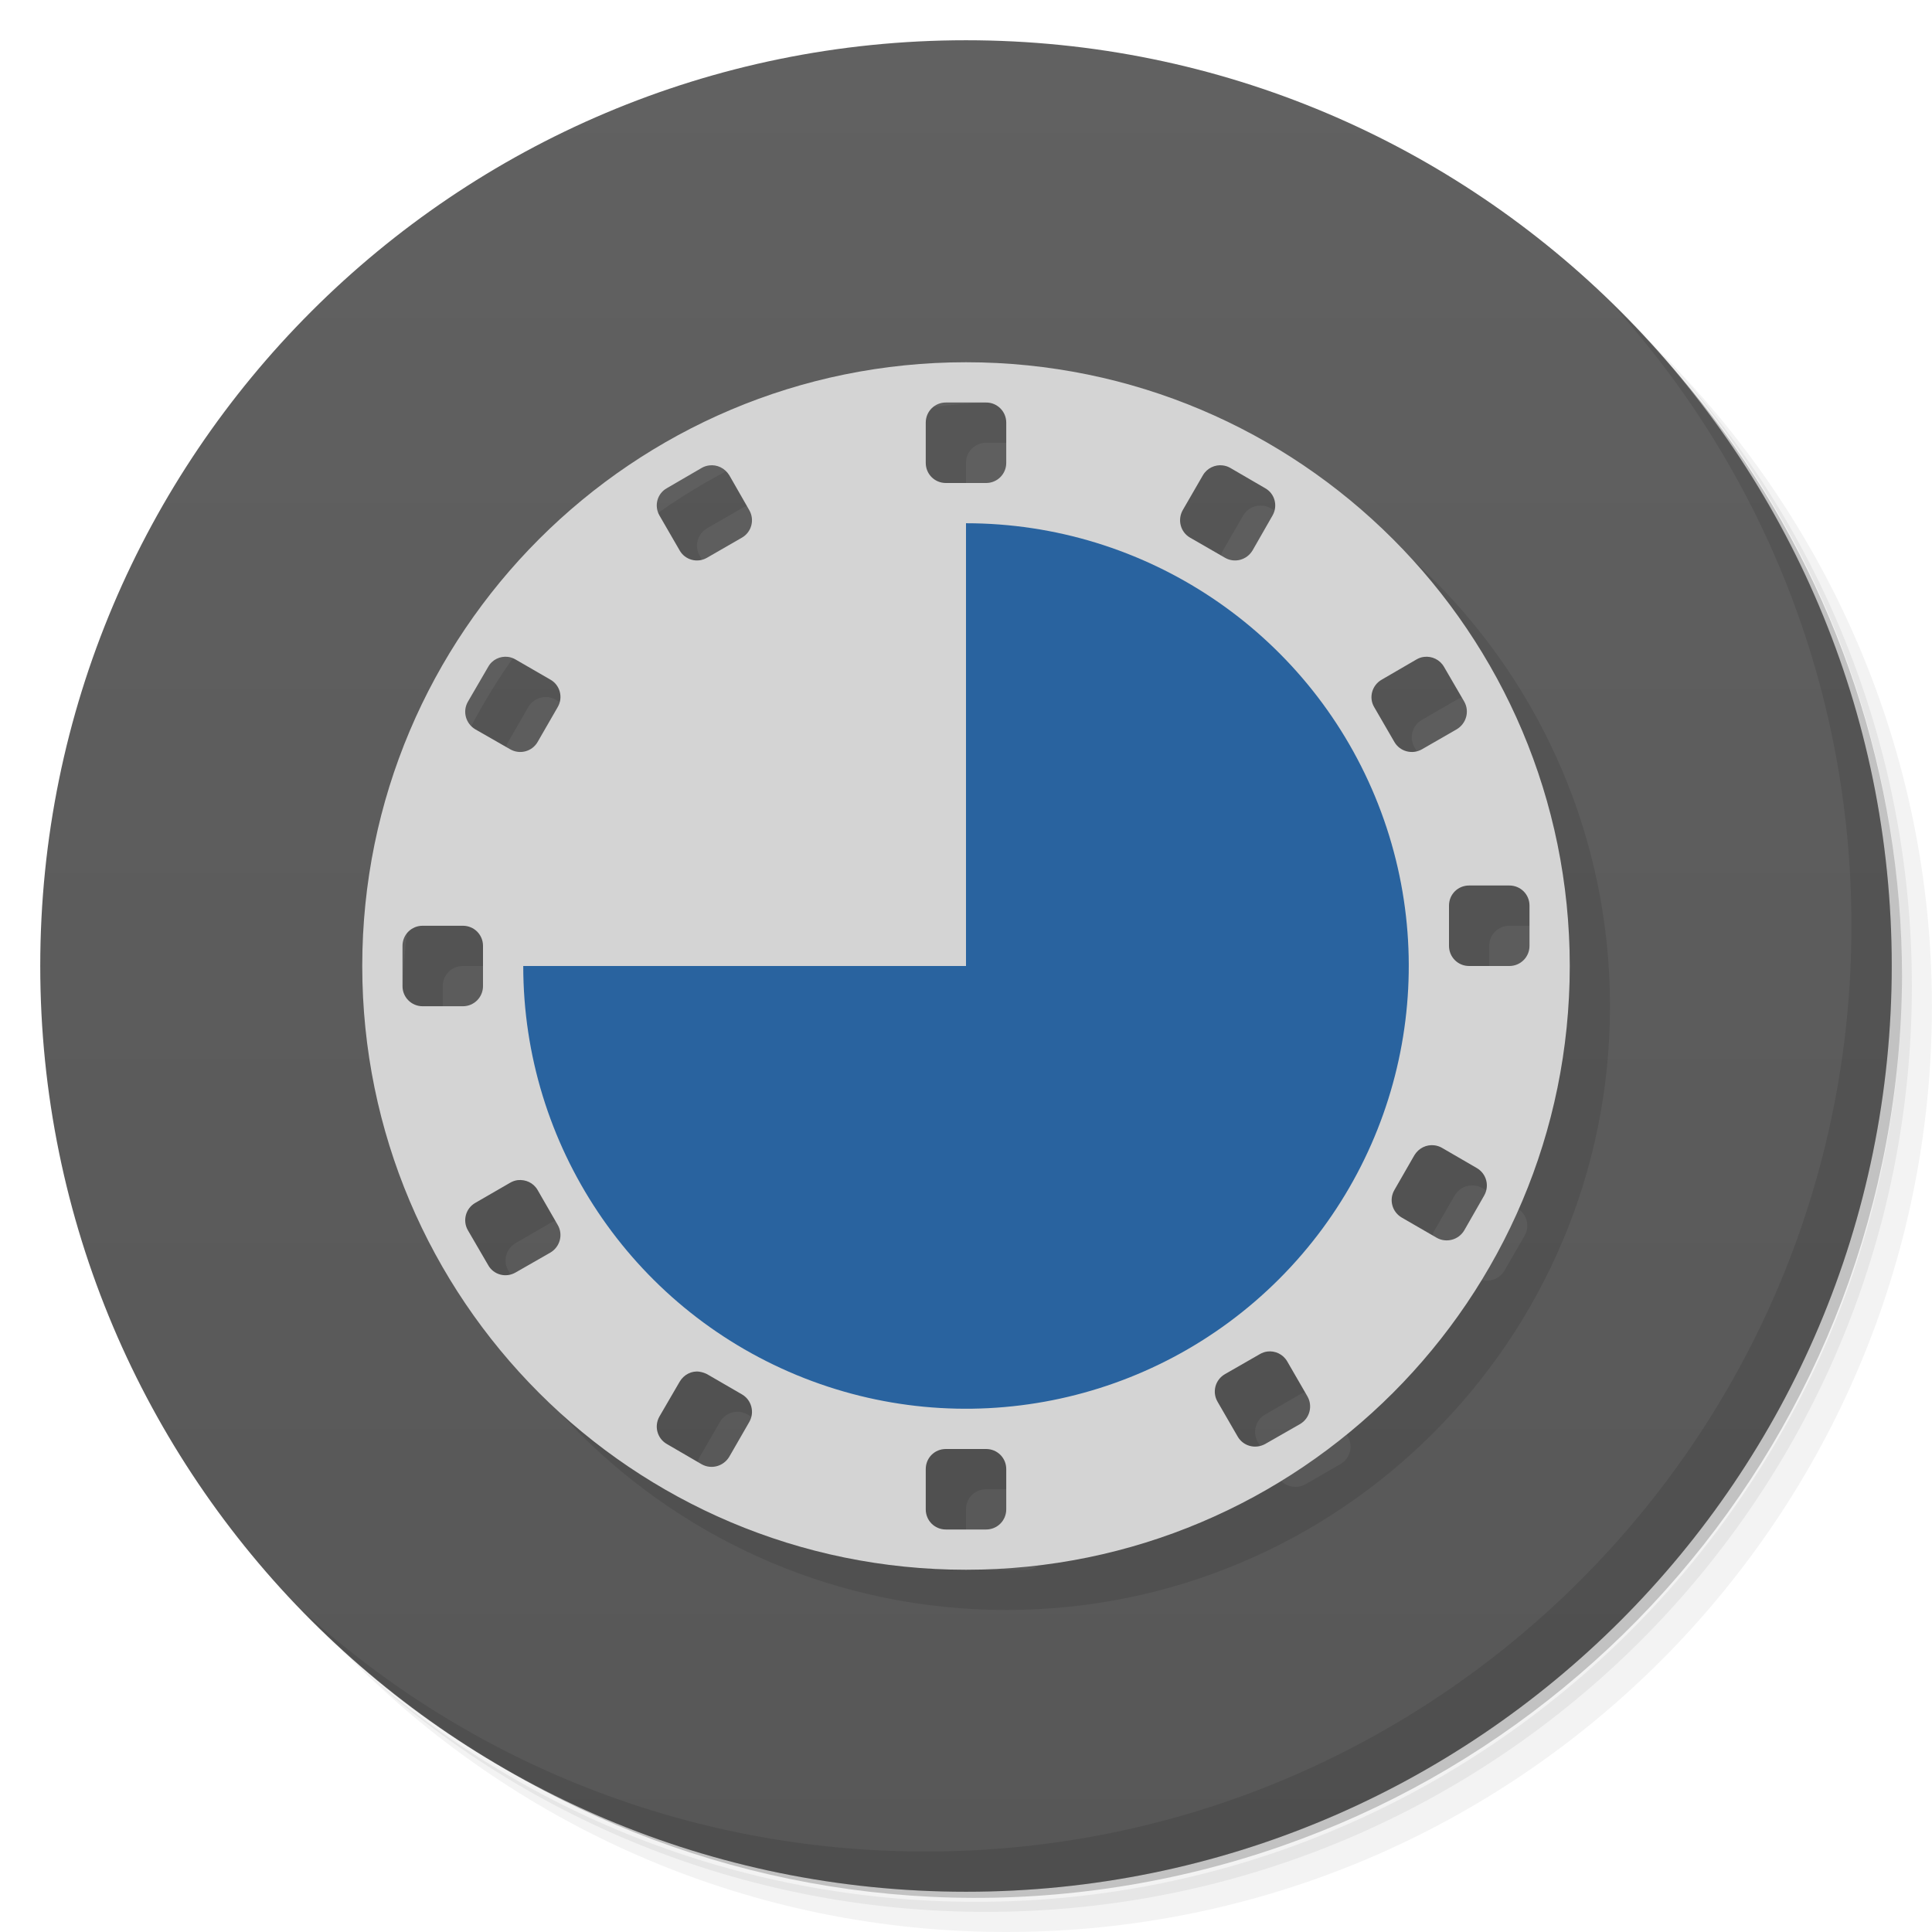
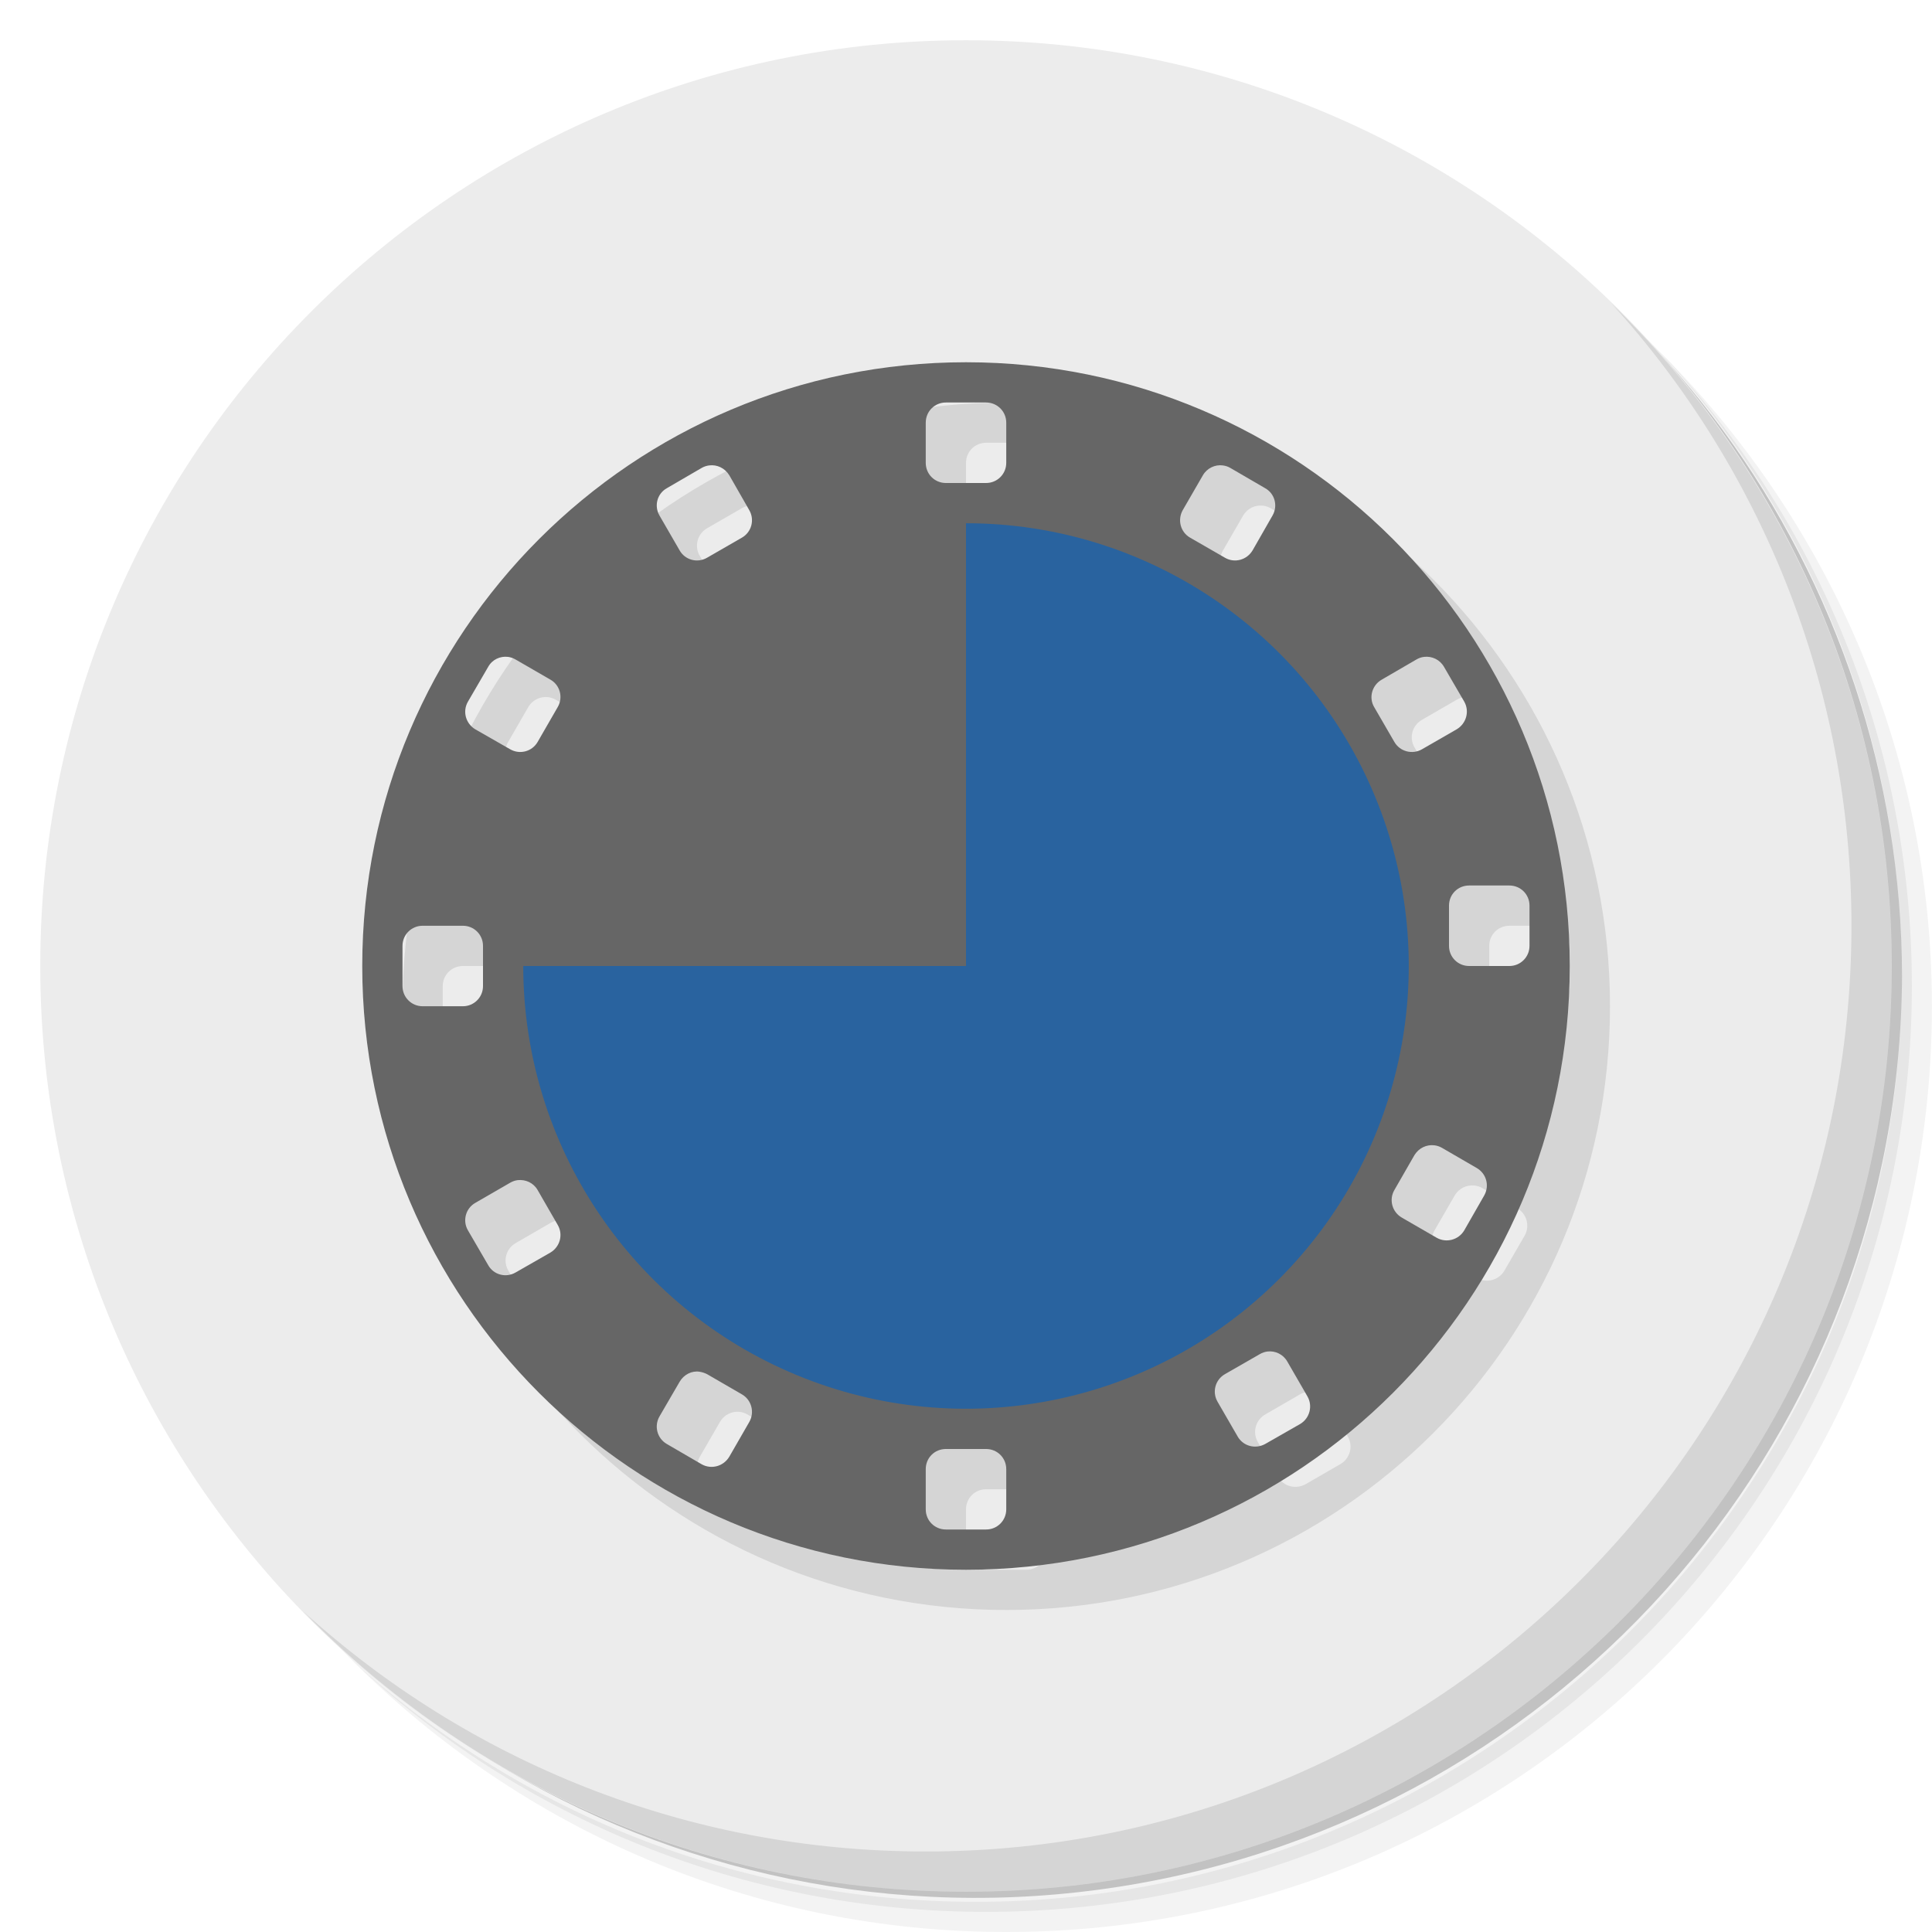
- <svg xmlns="http://www.w3.org/2000/svg" viewBox="0 0 48 48">
-   <defs>
+ <svg xmlns="http://www.w3.org/2000/svg" viewBox="0 0 48 48" id="svg2" version="1.1">
+   <defs id="defs4">
    <linearGradient id="linearGradient3764" x1="1" x2="47" gradientUnits="userSpaceOnUse" gradientTransform="matrix(0,-1,1,0,-1.5e-6,48)">
-       <stop style="stop-color:#575757;stop-opacity:1" />
-       <stop offset="1" style="stop-color:#616161;stop-opacity:1" />
+       <stop style="stop-color:#575757;stop-opacity:1" id="stop7" />
+       <stop offset="1" style="stop-color:#616161;stop-opacity:1" id="stop9" />
    </linearGradient>
  </defs>
-   <g>
-     <path d="m 36.31 5 c 5.859 4.062 9.688 10.831 9.688 18.5 c 0 12.426 -10.07 22.5 -22.5 22.5 c -7.669 0 -14.438 -3.828 -18.5 -9.688 c 1.037 1.822 2.306 3.499 3.781 4.969 c 4.085 3.712 9.514 5.969 15.469 5.969 c 12.703 0 23 -10.298 23 -23 c 0 -5.954 -2.256 -11.384 -5.969 -15.469 c -1.469 -1.475 -3.147 -2.744 -4.969 -3.781 z m 4.969 3.781 c 3.854 4.113 6.219 9.637 6.219 15.719 c 0 12.703 -10.297 23 -23 23 c -6.081 0 -11.606 -2.364 -15.719 -6.219 c 4.16 4.144 9.883 6.719 16.219 6.719 c 12.703 0 23 -10.298 23 -23 c 0 -6.335 -2.575 -12.06 -6.719 -16.219 z" style="opacity:0.05" />
-     <path d="m 41.28 8.781 c 3.712 4.085 5.969 9.514 5.969 15.469 c 0 12.703 -10.297 23 -23 23 c -5.954 0 -11.384 -2.256 -15.469 -5.969 c 4.113 3.854 9.637 6.219 15.719 6.219 c 12.703 0 23 -10.298 23 -23 c 0 -6.081 -2.364 -11.606 -6.219 -15.719 z" style="opacity:0.1" />
-     <path d="m 31.25 2.375 c 8.615 3.154 14.75 11.417 14.75 21.13 c 0 12.426 -10.07 22.5 -22.5 22.5 c -9.708 0 -17.971 -6.135 -21.12 -14.75 a 23 23 0 0 0 44.875 -7 a 23 23 0 0 0 -16 -21.875 z" style="opacity:0.2" />
+   <g id="g11">
+     <path d="m 36.31 5 c 5.859 4.062 9.688 10.831 9.688 18.5 c 0 12.426 -10.07 22.5 -22.5 22.5 c -7.669 0 -14.438 -3.828 -18.5 -9.688 c 1.037 1.822 2.306 3.499 3.781 4.969 c 4.085 3.712 9.514 5.969 15.469 5.969 c 12.703 0 23 -10.298 23 -23 c 0 -5.954 -2.256 -11.384 -5.969 -15.469 c -1.469 -1.475 -3.147 -2.744 -4.969 -3.781 z m 4.969 3.781 c 3.854 4.113 6.219 9.637 6.219 15.719 c 0 12.703 -10.297 23 -23 23 c -6.081 0 -11.606 -2.364 -15.719 -6.219 c 4.16 4.144 9.883 6.719 16.219 6.719 c 12.703 0 23 -10.298 23 -23 c 0 -6.335 -2.575 -12.06 -6.719 -16.219 z" style="opacity:0.05" id="path13" />
+     <path d="m 41.28 8.781 c 3.712 4.085 5.969 9.514 5.969 15.469 c 0 12.703 -10.297 23 -23 23 c -5.954 0 -11.384 -2.256 -15.469 -5.969 c 4.113 3.854 9.637 6.219 15.719 6.219 c 12.703 0 23 -10.298 23 -23 c 0 -6.081 -2.364 -11.606 -6.219 -15.719 z" style="opacity:0.1" id="path15" />
+     <path d="m 31.25 2.375 c 8.615 3.154 14.75 11.417 14.75 21.13 c 0 12.426 -10.07 22.5 -22.5 22.5 c -9.708 0 -17.971 -6.135 -21.12 -14.75 a 23 23 0 0 0 44.875 -7 a 23 23 0 0 0 -16 -21.875 z" style="opacity:0.2" id="path17" />
  </g>
-   <g>
-     <path d="m 24 1 c 12.703 0 23 10.297 23 23 c 0 12.703 -10.297 23 -23 23 -12.703 0 -23 -10.297 -23 -23 0 -12.703 10.297 -23 23 -23 z" style="fill:url(#linearGradient3764);fill-opacity:1" />
+   <g id="g19">
+     <path d="m 24 1 c 12.703 0 23 10.297 23 23 c 0 12.703 -10.297 23 -23 23 -12.703 0 -23 -10.297 -23 -23 0 -12.703 10.297 -23 23 -23 z" style="fill:#ececec;fill-opacity:1" id="path21" />
  </g>
-   <g>
-     <path d="m 40.03 7.531 c 3.712 4.084 5.969 9.514 5.969 15.469 0 12.703 -10.297 23 -23 23 c -5.954 0 -11.384 -2.256 -15.469 -5.969 4.178 4.291 10.01 6.969 16.469 6.969 c 12.703 0 23 -10.298 23 -23 0 -6.462 -2.677 -12.291 -6.969 -16.469 z" style="opacity:0.1" />
+   <g id="g23">
+     <path d="m 40.03 7.531 c 3.712 4.084 5.969 9.514 5.969 15.469 0 12.703 -10.297 23 -23 23 c -5.954 0 -11.384 -2.256 -15.469 -5.969 4.178 4.291 10.01 6.969 16.469 6.969 c 12.703 0 23 -10.298 23 -23 0 -6.462 -2.677 -12.291 -6.969 -16.469 z" style="opacity:0.1" id="path25" />
  </g>
-   <path d="M 25 10 A 15 15 0 0 0 10 25 15 15 0 0 0 25 40 15 15 0 0 0 40 25 15 15 0 0 0 25 10 m -0.5 1 1 0 c 0.277 0 0.5 0.223 0.5 0.5 l 0 1 c 0 0.277 -0.223 0.5 -0.5 0.5 l -1 0 C 24.22 13 24 12.777 24 12.5 l 0 -1 C 24 11.223 24.22 11 24.5 11 m -5.879 1.563 c 0.193 -0.024 0.39 0.066 0.494 0.246 l 0.5 0.865 c 0.139 0.24 0.058 0.545 -0.182 0.684 l -0.867 0.5 c -0.24 0.139 -0.543 0.056 -0.682 -0.184 l -0.5 -0.865 c -0.139 -0.24 -0.058 -0.545 0.182 -0.684 l 0.867 -0.5 c 0.06 -0.035 0.123 -0.054 0.188 -0.063 z m 12.758 0 c 0.064 0.008 0.128 0.028 0.188 0.063 l 0.867 0.5 c 0.24 0.139 0.32 0.444 0.182 0.684 l -0.5 0.865 c -0.139 0.24 -0.442 0.322 -0.682 0.184 l -0.867 -0.5 c -0.24 -0.139 -0.32 -0.444 -0.182 -0.684 l 0.5 -0.865 c 0.104 -0.18 0.301 -0.27 0.494 -0.246 z m -17.758 4.758 c 0.064 0.008 0.128 0.03 0.188 0.064 l 0.865 0.5 c 0.24 0.139 0.322 0.442 0.184 0.682 l -0.5 0.867 c -0.139 0.24 -0.444 0.32 -0.684 0.182 l -0.865 -0.5 C 12.569 18.977 12.487 18.673 12.625 18.434 l 0.5 -0.867 c 0.104 -0.18 0.303 -0.27 0.496 -0.246 z m 22.758 0 c 0.193 -0.024 0.392 0.066 0.496 0.246 l 0.5 0.867 c 0.139 0.24 0.056 0.543 -0.184 0.682 l -0.865 0.5 c -0.24 0.139 -0.545 0.058 -0.684 -0.182 l -0.5 -0.867 c -0.139 -0.24 -0.056 -0.543 0.184 -0.682 l 0.865 -0.5 c 0.06 -0.035 0.123 -0.056 0.188 -0.064 z M 37.5 23 l 1 0 c 0.277 0 0.5 0.223 0.5 0.5 l 0 1 c 0 0.277 -0.223 0.5 -0.5 0.5 l -1 0 C 37.22 25 37 24.777 37 24.5 l 0 -1 C 37 23.22 37.22 23 37.5 23 m -26 1 1 0 c 0.277 0 0.5 0.223 0.5 0.5 l 0 1 c 0 0.277 -0.223 0.5 -0.5 0.5 l -1 0 C 11.223 26 11 25.777 11 25.5 l 0 -1 C 11 24.22 11.223 24 11.5 24 m 25.14 5.455 c 0.064 0.008 0.129 0.028 0.189 0.063 l 0.865 0.5 c 0.24 0.139 0.322 0.444 0.184 0.684 l -0.5 0.865 C 37.24 31.806 36.931 31.889 36.691 31.75 l -0.865 -0.5 c -0.24 -0.139 -0.322 -0.444 -0.184 -0.684 l 0.5 -0.865 c 0.104 -0.18 0.301 -0.27 0.494 -0.246 z m -22.773 0.865 c 0.193 -0.024 0.39 0.066 0.494 0.246 l 0.5 0.867 c 0.139 0.24 0.056 0.543 -0.184 0.682 l -0.865 0.5 c -0.24 0.139 -0.545 0.058 -0.684 -0.182 l -0.5 -0.867 c -0.139 -0.24 -0.056 -0.543 0.184 -0.682 l 0.865 -0.5 c 0.06 -0.035 0.125 -0.056 0.189 -0.064 z m 18.625 4.258 c 0.193 -0.024 0.39 0.068 0.494 0.248 l 0.5 0.865 c 0.139 0.24 0.056 0.545 -0.184 0.684 l -0.865 0.5 C 32.19 37.01 31.889 36.931 31.75 36.691 l -0.5 -0.865 c -0.139 -0.24 -0.056 -0.545 0.184 -0.684 l 0.865 -0.5 c 0.06 -0.035 0.125 -0.056 0.189 -0.064 z m -14.11 0.5 c 0.064 0.008 0.128 0.03 0.188 0.064 l 0.867 0.5 c 0.24 0.139 0.32 0.444 0.182 0.684 l -0.5 0.865 c -0.139 0.24 -0.442 0.322 -0.682 0.184 l -0.867 -0.5 c -0.24 -0.139 -0.32 -0.444 -0.182 -0.684 l 0.5 -0.865 c 0.104 -0.18 0.301 -0.272 0.494 -0.248 z M 24.5 37 l 1 0 c 0.277 0 0.5 0.223 0.5 0.5 l 0 1 c 0 0.277 -0.223 0.5 -0.5 0.5 l -1 0 C 24.22 39 24 38.777 24 38.5 l 0 -1 C 24 37.22 24.22 37 24.5 37" style="fill:#000;opacity:0.1;fill-opacity:1;stroke:none" />
-   <path d="M 24 9 A 15 15 0 0 0 9 24 A 15 15 0 0 0 24 39 A 15 15 0 0 0 39 24 A 15 15 0 0 0 24 9 z M 23.5 10 L 24.5 10 C 24.777 10 25 10.223 25 10.5 L 25 11.5 C 25 11.777 24.777 12 24.5 12 L 23.5 12 C 23.22 12 23 11.777 23 11.5 L 23 10.5 C 23 10.223 23.22 10 23.5 10 z M 17.621 11.563 C 17.814 11.538 18.01 11.629 18.12 11.809 L 18.615 12.674 C 18.754 12.914 18.673 13.219 18.434 13.357 L 17.566 13.857 C 17.327 13.996 17.02 13.914 16.885 13.674 L 16.385 12.809 C 16.246 12.569 16.327 12.264 16.566 12.13 L 17.434 11.625 C 17.494 11.59 17.557 11.571 17.621 11.563 z M 30.379 11.563 C 30.443 11.571 30.506 11.59 30.566 11.625 L 31.434 12.13 C 31.673 12.264 31.754 12.569 31.615 12.809 L 31.12 13.674 C 30.977 13.914 30.673 13.996 30.434 13.857 L 29.566 13.357 C 29.327 13.219 29.25 12.914 29.385 12.674 L 29.885 11.809 C 29.989 11.629 30.19 11.538 30.379 11.563 z M 12.621 16.32 C 12.686 16.328 12.749 16.35 12.809 16.385 L 13.674 16.885 C 13.914 17.02 13.996 17.327 13.857 17.566 L 13.357 18.434 C 13.219 18.673 12.914 18.754 12.674 18.615 L 11.809 18.12 C 11.569 17.977 11.487 17.673 11.625 17.434 L 12.13 16.566 C 12.229 16.386 12.428 16.296 12.621 16.32 z M 35.38 16.32 C 35.572 16.296 35.771 16.386 35.875 16.566 L 36.38 17.434 C 36.514 17.673 36.431 17.977 36.19 18.12 L 35.33 18.615 C 35.09 18.754 34.781 18.673 34.643 18.434 L 34.14 17.566 C 34 17.327 34.09 17.02 34.33 16.885 L 35.19 16.385 C 35.25 16.35 35.31 16.328 35.38 16.32 z M 36.5 22 L 37.5 22 C 37.777 22 38 22.22 38 22.5 L 38 23.5 C 38 23.777 37.777 24 37.5 24 L 36.5 24 C 36.22 24 36 23.777 36 23.5 L 36 22.5 C 36 22.22 36.22 22 36.5 22 z M 10.5 23 L 11.5 23 C 11.777 23 12 23.22 12 23.5 L 12 24.5 C 12 24.777 11.777 25 11.5 25 L 10.5 25 C 10.223 25 10 24.777 10 24.5 L 10 23.5 C 10 23.22 10.223 23 10.5 23 z M 35.637 28.455 C 35.701 28.463 35.766 28.483 35.826 28.518 L 36.691 29.02 C 36.931 29.16 37.01 29.461 36.875 29.701 L 36.38 30.566 C 36.24 30.806 35.931 30.889 35.691 30.75 L 34.826 30.25 C 34.586 30.11 34.504 29.806 34.643 29.566 L 35.14 28.701 C 35.25 28.521 35.443 28.431 35.637 28.455 z M 12.863 29.32 C 13.06 29.3 13.254 29.386 13.357 29.566 L 13.857 30.434 C 13.996 30.673 13.914 30.977 13.674 31.12 L 12.809 31.615 C 12.569 31.754 12.264 31.673 12.13 31.434 L 11.625 30.566 C 11.487 30.33 11.569 30.02 11.809 29.885 L 12.674 29.385 C 12.734 29.35 12.799 29.328 12.863 29.32 z M 31.488 33.578 C 31.682 33.554 31.879 33.646 31.982 33.826 L 32.482 34.691 C 32.621 34.931 32.539 35.24 32.3 35.38 L 31.434 35.875 C 31.19 36.01 30.889 35.931 30.75 35.691 L 30.25 34.826 C 30.11 34.586 30.19 34.28 30.434 34.14 L 31.3 33.643 C 31.359 33.608 31.424 33.586 31.488 33.578 z M 17.379 34.08 C 17.443 34.09 17.506 34.11 17.566 34.14 L 18.434 34.643 C 18.673 34.781 18.754 35.09 18.615 35.33 L 18.12 36.19 C 17.977 36.431 17.673 36.514 17.434 36.38 L 16.566 35.875 C 16.327 35.737 16.246 35.431 16.385 35.19 L 16.885 34.33 C 16.989 34.15 17.19 34.05 17.379 34.08 z M 23.5 36 L 24.5 36 C 24.777 36 25 36.22 25 36.5 L 25 37.5 C 25 37.777 24.777 38 24.5 38 L 23.5 38 C 23.22 38 23 37.777 23 37.5 L 23 36.5 C 23 36.22 23.22 36 23.5 36 z" style="fill:#d4d4d4;opacity:1;fill-opacity:1;stroke:none" />
-   <path d="m 24 13 a 11 11 0 0 1 10.163 6.79 11 11 0 0 1 -2.385 11.988 11 11 0 0 1 -11.988 2.384 A 11 11 0 0 1 13 24 L 24 24" style="fill:#29639f;opacity:1;fill-opacity:1;stroke:none" />
+   <path d="M 25 10 A 15 15 0 0 0 10 25 15 15 0 0 0 25 40 15 15 0 0 0 40 25 15 15 0 0 0 25 10 m -0.5 1 1 0 c 0.277 0 0.5 0.223 0.5 0.5 l 0 1 c 0 0.277 -0.223 0.5 -0.5 0.5 l -1 0 C 24.22 13 24 12.777 24 12.5 l 0 -1 C 24 11.223 24.22 11 24.5 11 m -5.879 1.563 c 0.193 -0.024 0.39 0.066 0.494 0.246 l 0.5 0.865 c 0.139 0.24 0.058 0.545 -0.182 0.684 l -0.867 0.5 c -0.24 0.139 -0.543 0.056 -0.682 -0.184 l -0.5 -0.865 c -0.139 -0.24 -0.058 -0.545 0.182 -0.684 l 0.867 -0.5 c 0.06 -0.035 0.123 -0.054 0.188 -0.063 z m 12.758 0 c 0.064 0.008 0.128 0.028 0.188 0.063 l 0.867 0.5 c 0.24 0.139 0.32 0.444 0.182 0.684 l -0.5 0.865 c -0.139 0.24 -0.442 0.322 -0.682 0.184 l -0.867 -0.5 c -0.24 -0.139 -0.32 -0.444 -0.182 -0.684 l 0.5 -0.865 c 0.104 -0.18 0.301 -0.27 0.494 -0.246 z m -17.758 4.758 c 0.064 0.008 0.128 0.03 0.188 0.064 l 0.865 0.5 c 0.24 0.139 0.322 0.442 0.184 0.682 l -0.5 0.867 c -0.139 0.24 -0.444 0.32 -0.684 0.182 l -0.865 -0.5 C 12.569 18.977 12.487 18.673 12.625 18.434 l 0.5 -0.867 c 0.104 -0.18 0.303 -0.27 0.496 -0.246 z m 22.758 0 c 0.193 -0.024 0.392 0.066 0.496 0.246 l 0.5 0.867 c 0.139 0.24 0.056 0.543 -0.184 0.682 l -0.865 0.5 c -0.24 0.139 -0.545 0.058 -0.684 -0.182 l -0.5 -0.867 c -0.139 -0.24 -0.056 -0.543 0.184 -0.682 l 0.865 -0.5 c 0.06 -0.035 0.123 -0.056 0.188 -0.064 z M 37.5 23 l 1 0 c 0.277 0 0.5 0.223 0.5 0.5 l 0 1 c 0 0.277 -0.223 0.5 -0.5 0.5 l -1 0 C 37.22 25 37 24.777 37 24.5 l 0 -1 C 37 23.22 37.22 23 37.5 23 m -26 1 1 0 c 0.277 0 0.5 0.223 0.5 0.5 l 0 1 c 0 0.277 -0.223 0.5 -0.5 0.5 l -1 0 C 11.223 26 11 25.777 11 25.5 l 0 -1 C 11 24.22 11.223 24 11.5 24 m 25.14 5.455 c 0.064 0.008 0.129 0.028 0.189 0.063 l 0.865 0.5 c 0.24 0.139 0.322 0.444 0.184 0.684 l -0.5 0.865 C 37.24 31.806 36.931 31.889 36.691 31.75 l -0.865 -0.5 c -0.24 -0.139 -0.322 -0.444 -0.184 -0.684 l 0.5 -0.865 c 0.104 -0.18 0.301 -0.27 0.494 -0.246 z m -22.773 0.865 c 0.193 -0.024 0.39 0.066 0.494 0.246 l 0.5 0.867 c 0.139 0.24 0.056 0.543 -0.184 0.682 l -0.865 0.5 c -0.24 0.139 -0.545 0.058 -0.684 -0.182 l -0.5 -0.867 c -0.139 -0.24 -0.056 -0.543 0.184 -0.682 l 0.865 -0.5 c 0.06 -0.035 0.125 -0.056 0.189 -0.064 z m 18.625 4.258 c 0.193 -0.024 0.39 0.068 0.494 0.248 l 0.5 0.865 c 0.139 0.24 0.056 0.545 -0.184 0.684 l -0.865 0.5 C 32.19 37.01 31.889 36.931 31.75 36.691 l -0.5 -0.865 c -0.139 -0.24 -0.056 -0.545 0.184 -0.684 l 0.865 -0.5 c 0.06 -0.035 0.125 -0.056 0.189 -0.064 z m -14.11 0.5 c 0.064 0.008 0.128 0.03 0.188 0.064 l 0.867 0.5 c 0.24 0.139 0.32 0.444 0.182 0.684 l -0.5 0.865 c -0.139 0.24 -0.442 0.322 -0.682 0.184 l -0.867 -0.5 c -0.24 -0.139 -0.32 -0.444 -0.182 -0.684 l 0.5 -0.865 c 0.104 -0.18 0.301 -0.272 0.494 -0.248 z M 24.5 37 l 1 0 c 0.277 0 0.5 0.223 0.5 0.5 l 0 1 c 0 0.277 -0.223 0.5 -0.5 0.5 l -1 0 C 24.22 39 24 38.777 24 38.5 l 0 -1 C 24 37.22 24.22 37 24.5 37" style="fill:#000;opacity:0.1;fill-opacity:1;stroke:none" id="path27" />
+   <path d="M 24 9 A 15 15 0 0 0 9 24 A 15 15 0 0 0 24 39 A 15 15 0 0 0 39 24 A 15 15 0 0 0 24 9 z M 23.5 10 L 24.5 10 C 24.777 10 25 10.223 25 10.5 L 25 11.5 C 25 11.777 24.777 12 24.5 12 L 23.5 12 C 23.22 12 23 11.777 23 11.5 L 23 10.5 C 23 10.223 23.22 10 23.5 10 z M 17.621 11.563 C 17.814 11.538 18.01 11.629 18.12 11.809 L 18.615 12.674 C 18.754 12.914 18.673 13.219 18.434 13.357 L 17.566 13.857 C 17.327 13.996 17.02 13.914 16.885 13.674 L 16.385 12.809 C 16.246 12.569 16.327 12.264 16.566 12.13 L 17.434 11.625 C 17.494 11.59 17.557 11.571 17.621 11.563 z M 30.379 11.563 C 30.443 11.571 30.506 11.59 30.566 11.625 L 31.434 12.13 C 31.673 12.264 31.754 12.569 31.615 12.809 L 31.12 13.674 C 30.977 13.914 30.673 13.996 30.434 13.857 L 29.566 13.357 C 29.327 13.219 29.25 12.914 29.385 12.674 L 29.885 11.809 C 29.989 11.629 30.19 11.538 30.379 11.563 z M 12.621 16.32 C 12.686 16.328 12.749 16.35 12.809 16.385 L 13.674 16.885 C 13.914 17.02 13.996 17.327 13.857 17.566 L 13.357 18.434 C 13.219 18.673 12.914 18.754 12.674 18.615 L 11.809 18.12 C 11.569 17.977 11.487 17.673 11.625 17.434 L 12.13 16.566 C 12.229 16.386 12.428 16.296 12.621 16.32 z M 35.38 16.32 C 35.572 16.296 35.771 16.386 35.875 16.566 L 36.38 17.434 C 36.514 17.673 36.431 17.977 36.19 18.12 L 35.33 18.615 C 35.09 18.754 34.781 18.673 34.643 18.434 L 34.14 17.566 C 34 17.327 34.09 17.02 34.33 16.885 L 35.19 16.385 C 35.25 16.35 35.31 16.328 35.38 16.32 z M 36.5 22 L 37.5 22 C 37.777 22 38 22.22 38 22.5 L 38 23.5 C 38 23.777 37.777 24 37.5 24 L 36.5 24 C 36.22 24 36 23.777 36 23.5 L 36 22.5 C 36 22.22 36.22 22 36.5 22 z M 10.5 23 L 11.5 23 C 11.777 23 12 23.22 12 23.5 L 12 24.5 C 12 24.777 11.777 25 11.5 25 L 10.5 25 C 10.223 25 10 24.777 10 24.5 L 10 23.5 C 10 23.22 10.223 23 10.5 23 z M 35.637 28.455 C 35.701 28.463 35.766 28.483 35.826 28.518 L 36.691 29.02 C 36.931 29.16 37.01 29.461 36.875 29.701 L 36.38 30.566 C 36.24 30.806 35.931 30.889 35.691 30.75 L 34.826 30.25 C 34.586 30.11 34.504 29.806 34.643 29.566 L 35.14 28.701 C 35.25 28.521 35.443 28.431 35.637 28.455 z M 12.863 29.32 C 13.06 29.3 13.254 29.386 13.357 29.566 L 13.857 30.434 C 13.996 30.673 13.914 30.977 13.674 31.12 L 12.809 31.615 C 12.569 31.754 12.264 31.673 12.13 31.434 L 11.625 30.566 C 11.487 30.33 11.569 30.02 11.809 29.885 L 12.674 29.385 C 12.734 29.35 12.799 29.328 12.863 29.32 z M 31.488 33.578 C 31.682 33.554 31.879 33.646 31.982 33.826 L 32.482 34.691 C 32.621 34.931 32.539 35.24 32.3 35.38 L 31.434 35.875 C 31.19 36.01 30.889 35.931 30.75 35.691 L 30.25 34.826 C 30.11 34.586 30.19 34.28 30.434 34.14 L 31.3 33.643 C 31.359 33.608 31.424 33.586 31.488 33.578 z M 17.379 34.08 C 17.443 34.09 17.506 34.11 17.566 34.14 L 18.434 34.643 C 18.673 34.781 18.754 35.09 18.615 35.33 L 18.12 36.19 C 17.977 36.431 17.673 36.514 17.434 36.38 L 16.566 35.875 C 16.327 35.737 16.246 35.431 16.385 35.19 L 16.885 34.33 C 16.989 34.15 17.19 34.05 17.379 34.08 z M 23.5 36 L 24.5 36 C 24.777 36 25 36.22 25 36.5 L 25 37.5 C 25 37.777 24.777 38 24.5 38 L 23.5 38 C 23.22 38 23 37.777 23 37.5 L 23 36.5 C 23 36.22 23.22 36 23.5 36 z" style="fill:#666666;opacity:1;fill-opacity:1;stroke:none" id="path29" />
+   <path d="m 24 13 a 11 11 0 0 1 10.163 6.79 11 11 0 0 1 -2.385 11.988 11 11 0 0 1 -11.988 2.384 A 11 11 0 0 1 13 24 L 24 24" style="fill:#29639f;opacity:1;fill-opacity:1;stroke:none" id="path31" />
</svg>
